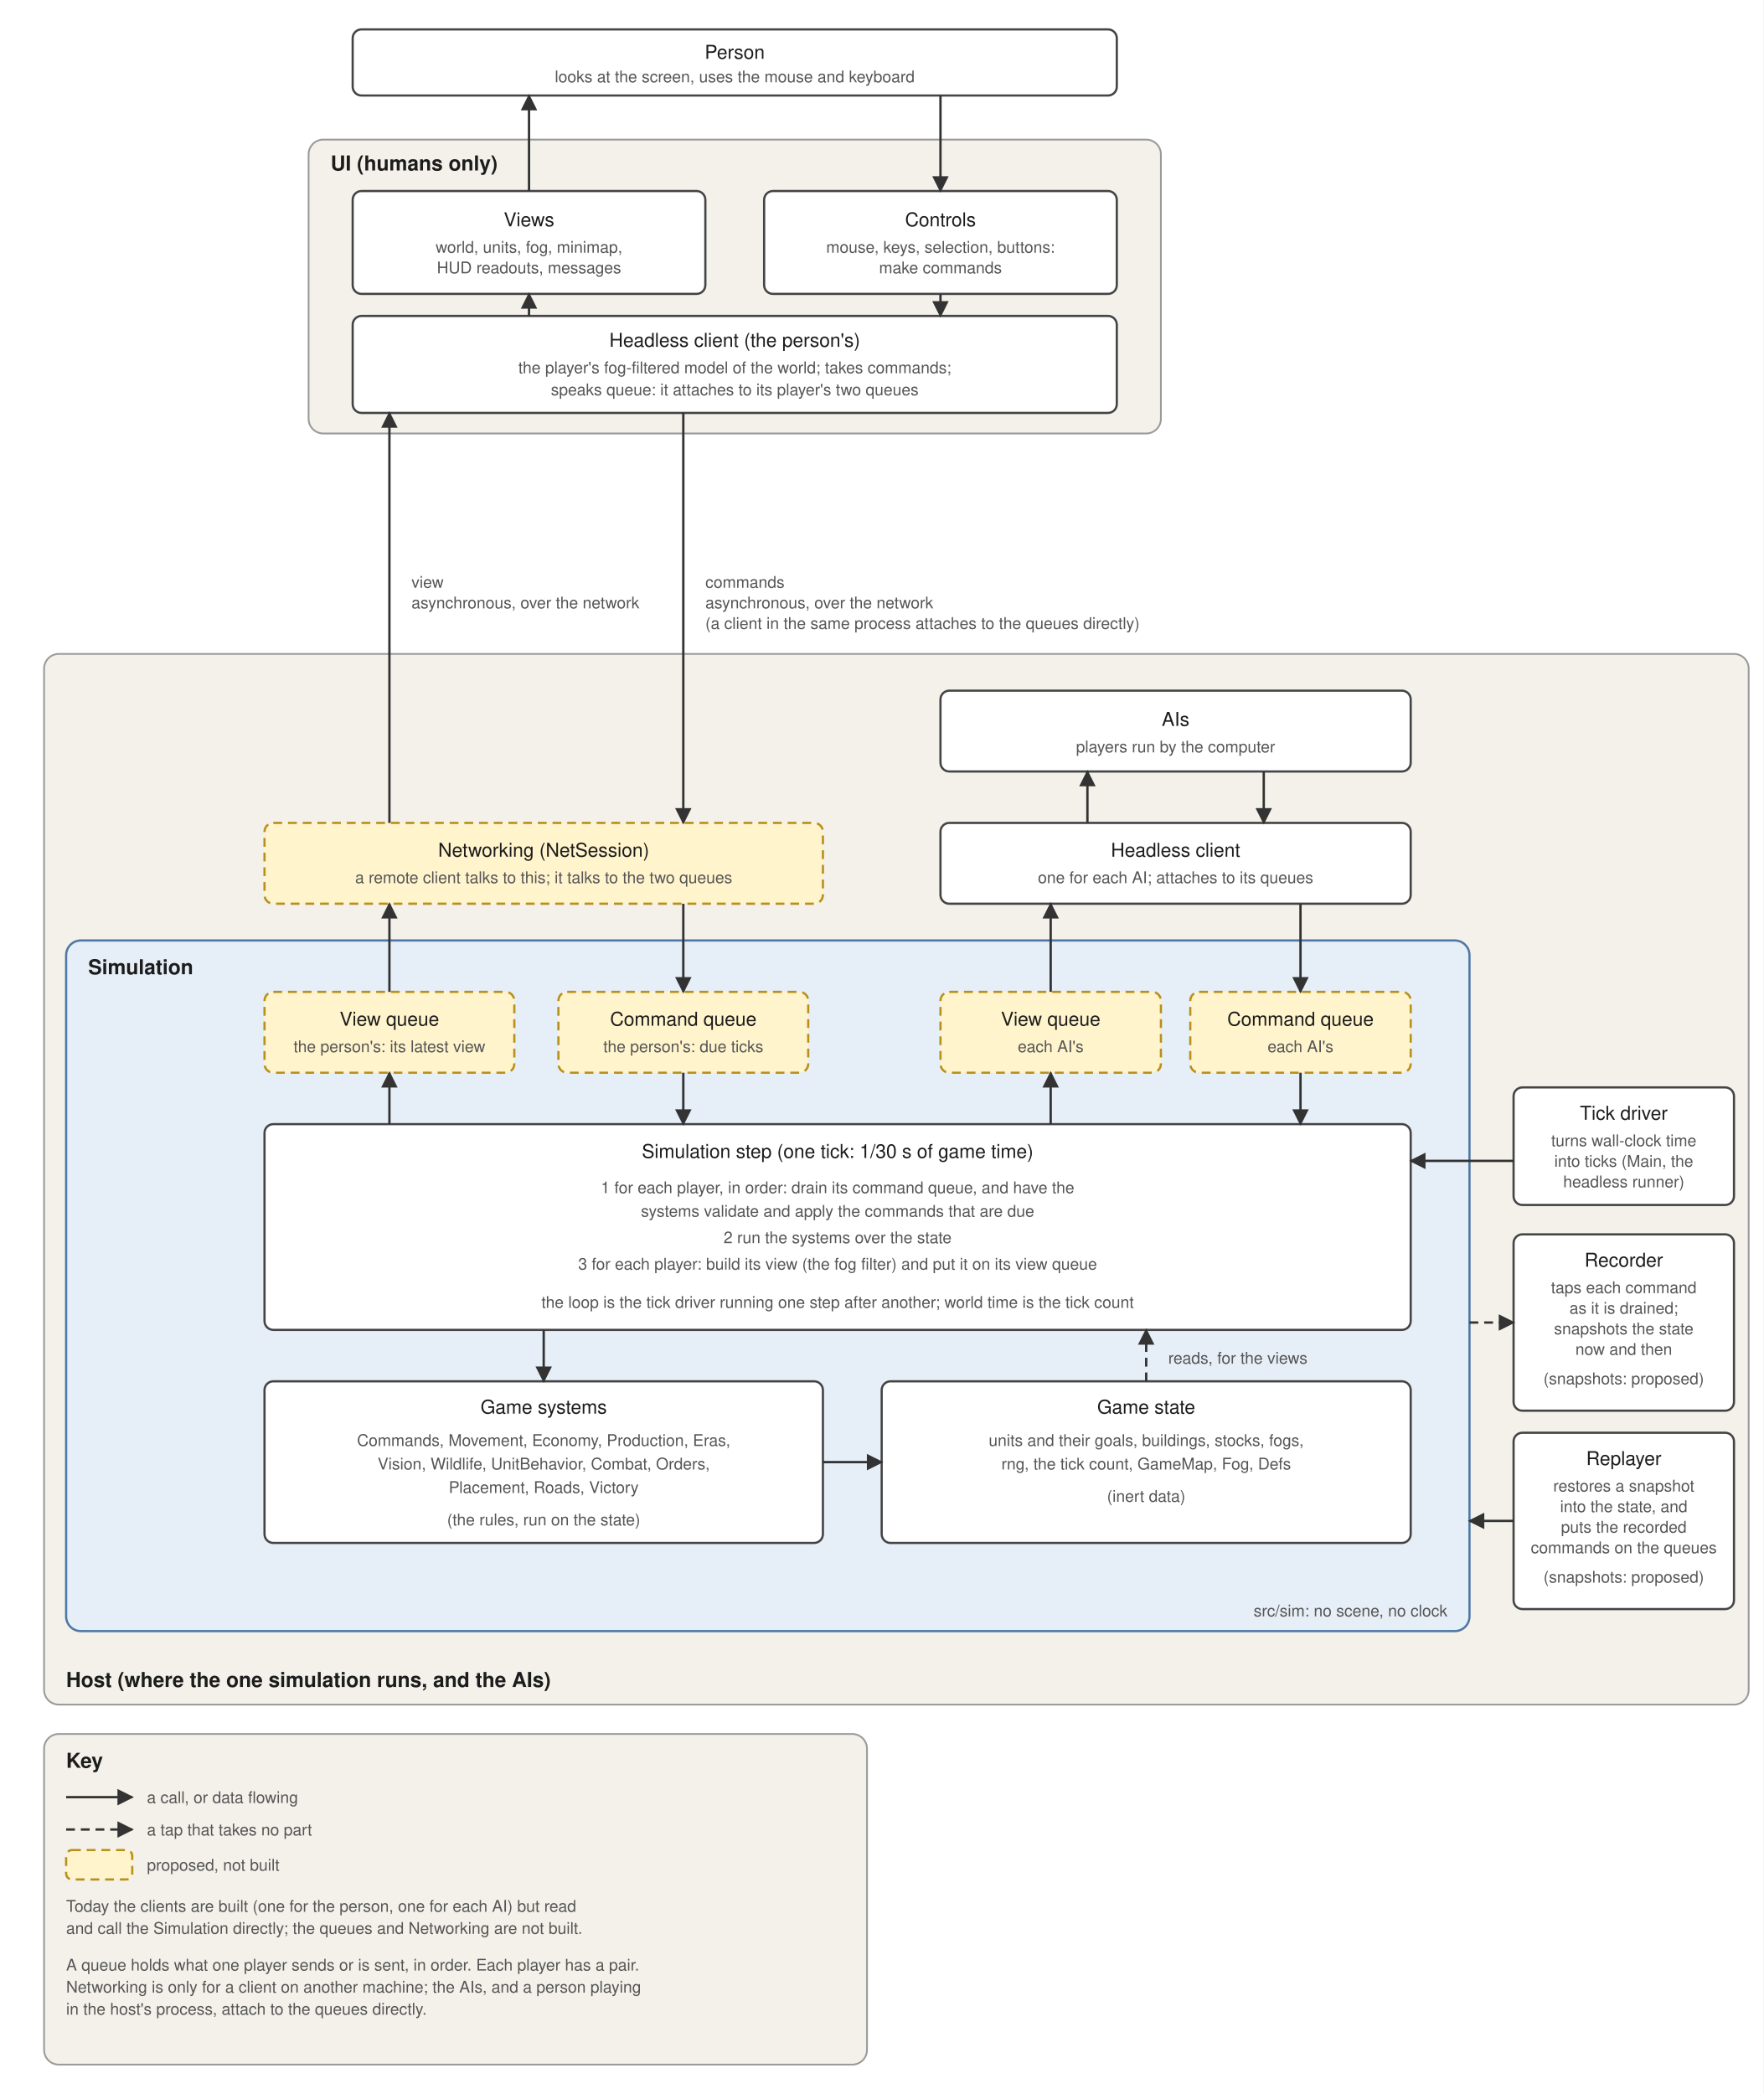
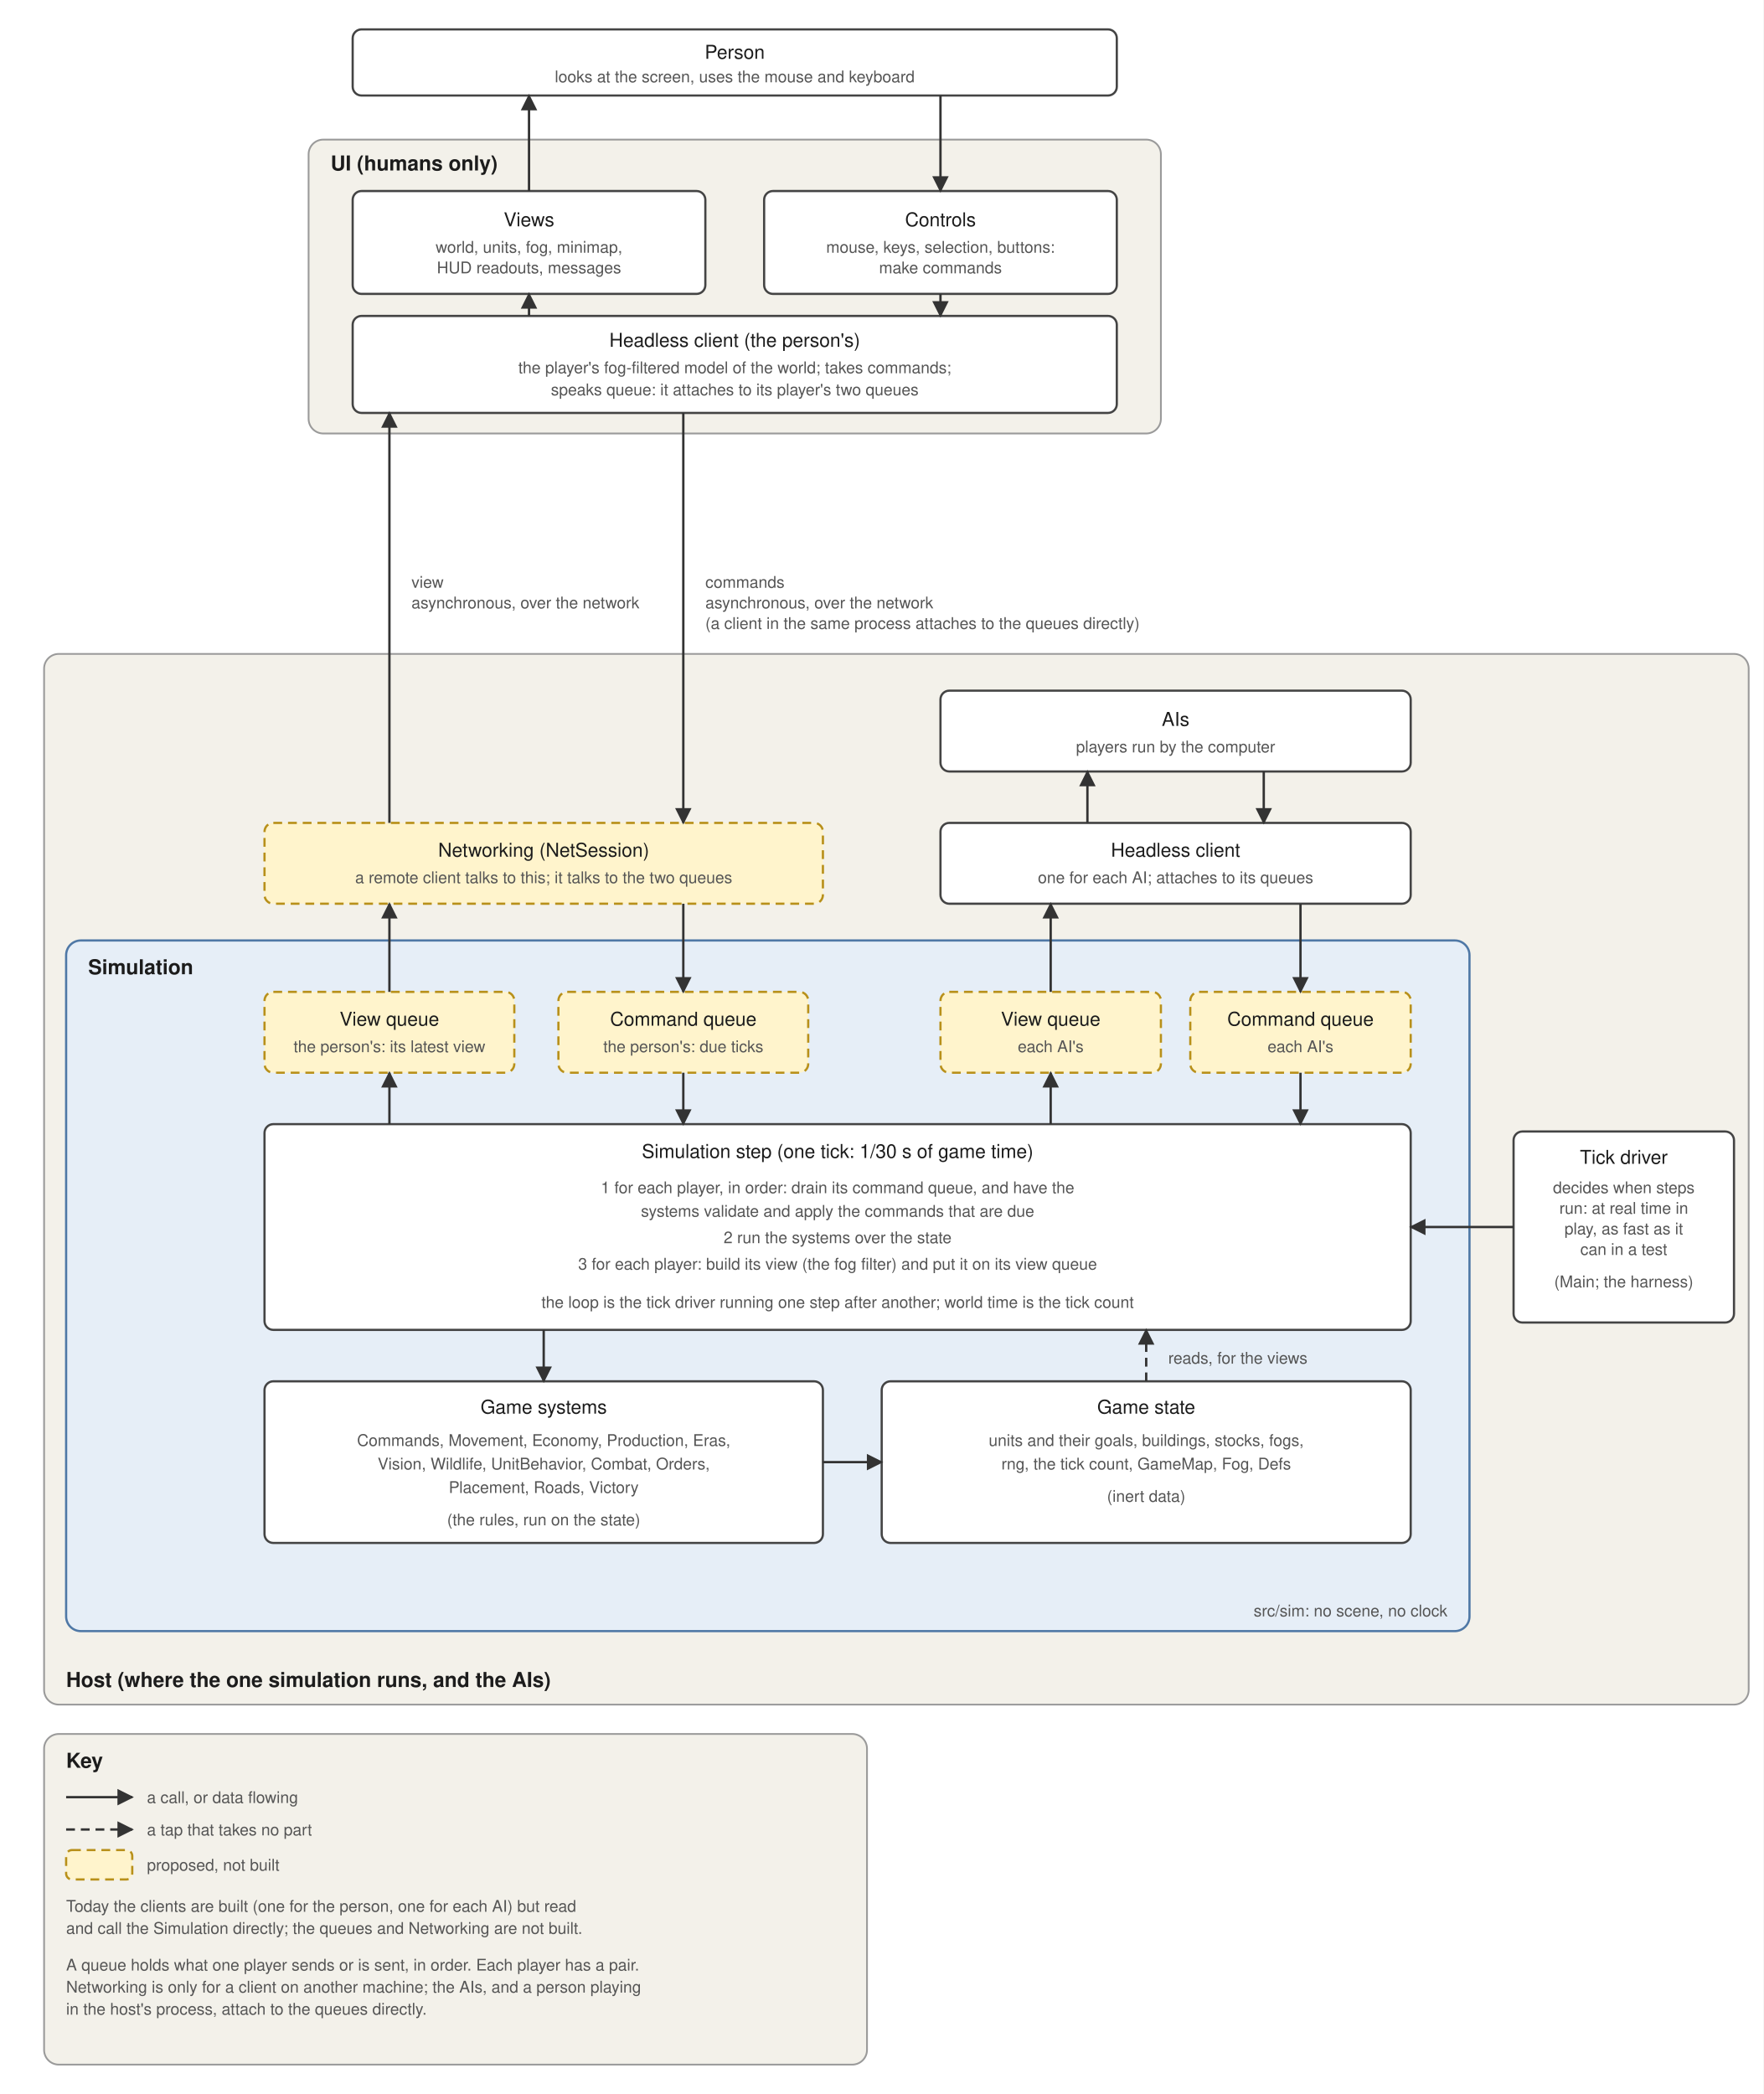
<svg xmlns="http://www.w3.org/2000/svg" viewBox="0 0 1200 1425" font-family="Helvetica, Arial, sans-serif" font-size="13">
  <defs>
    <style>
      .bg{fill:#ffffff}
      .grp{fill:#f3f1ea;stroke:#9a9a9a;stroke-width:1.2}
      .box{fill:#ffffff;stroke:#444;stroke-width:1.5}
      .sim{fill:#e6eef7;stroke:#4f78a6;stroke-width:1.5}
      .prop{fill:#fff4cc;stroke:#b8901a;stroke-width:1.5;stroke-dasharray:6 4}
      .t{fill:#1c1c1c}.s{fill:#555;font-size:11px}.h{font-weight:bold;fill:#1c1c1c;font-size:14px}
      .l{stroke:#333;stroke-width:1.6;fill:none;marker-end:url(#a)}
      .d{stroke:#333;stroke-width:1.6;fill:none;stroke-dasharray:6 4;marker-end:url(#a)}
      .ah{fill:#333}
      @media (prefers-color-scheme: dark) {
        .bg{fill:#1b1b1d}
        .grp{fill:#26262a;stroke:#7d7d85}
        .box{fill:#303036;stroke:#b4b4bc}
        .sim{fill:#1d2b3b;stroke:#7aa2d4}
        .prop{fill:#3b3315;stroke:#d9b94a}
        .t{fill:#f0f0f2}.s{fill:#b8b8c0}.h{fill:#f0f0f2}
        .l,.d{stroke:#d0d0d6}
        .ah{fill:#d0d0d6}
      }
    </style>
    <marker id="a" viewBox="0 0 10 10" refX="9" refY="5" markerWidth="7" markerHeight="7" orient="auto-start-reverse">
      <path class="ah" d="M0,0 L10,5 L0,10 z" />
    </marker>
  </defs>
  <rect class="bg" x="0" y="0" width="1200" height="1425" />
  <rect class="box" x="240" y="20" width="520" height="45" rx="6" />
  <text class="t" x="500" y="40" text-anchor="middle">Person</text>
  <text class="s" x="500" y="56" text-anchor="middle">looks at the screen, uses the mouse and keyboard</text>
  <rect class="grp" x="210" y="95" width="580" height="200" rx="10" />
  <text class="h" x="225" y="116">UI  (humans only)</text>
  <rect class="box" x="240" y="130" width="240" height="70" rx="6" />
  <text class="t" x="360" y="154" text-anchor="middle">Views</text>
  <text class="s" x="360" y="172" text-anchor="middle">world, units, fog, minimap,</text>
  <text class="s" x="360" y="186" text-anchor="middle">HUD readouts, messages</text>
  <rect class="box" x="520" y="130" width="240" height="70" rx="6" />
  <text class="t" x="640" y="154" text-anchor="middle">Controls</text>
  <text class="s" x="640" y="172" text-anchor="middle">mouse, keys, selection, buttons:</text>
  <text class="s" x="640" y="186" text-anchor="middle">make commands</text>
  <rect class="box" x="240" y="215" width="520" height="66" rx="6" />
  <text class="t" x="500" y="236" text-anchor="middle">Headless client  (the person's)</text>
  <text class="s" x="500" y="254" text-anchor="middle">the player's fog-filtered model of the world; takes commands;</text>
  <text class="s" x="500" y="269" text-anchor="middle">speaks queue: it attaches to its player's two queues</text>
  <text class="s" x="280" y="400">view</text>
  <text class="s" x="480" y="400">commands</text>
  <text class="s" x="480" y="414">asynchronous, over the network</text>
  <text class="s" x="280" y="414">asynchronous, over the network</text>
  <text class="s" x="480" y="428">(a client in the same process attaches to the queues directly)</text>
  <rect class="grp" x="30" y="445" width="1160" height="715" rx="10" />
  <text class="h" x="45" y="1148">Host  (where the one simulation runs, and the AIs)</text>
  <rect class="box" x="640" y="470" width="320" height="55" rx="6" />
  <text class="t" x="800" y="494" text-anchor="middle">AIs</text>
  <text class="s" x="800" y="512" text-anchor="middle">players run by the computer</text>
  <rect class="prop" x="180" y="560" width="380" height="55" rx="6" />
  <text class="t" x="370" y="583" text-anchor="middle">Networking  (NetSession)</text>
  <text class="s" x="370" y="601" text-anchor="middle">a remote client talks to this; it talks to the two queues</text>
  <rect class="box" x="640" y="560" width="320" height="55" rx="6" />
  <text class="t" x="800" y="583" text-anchor="middle">Headless client</text>
  <text class="s" x="800" y="601" text-anchor="middle">one for each AI; attaches to its queues</text>
  <rect class="sim" x="45" y="640" width="955" height="470" rx="10" />
  <text class="h" x="60" y="663">Simulation</text>
  <text class="s" x="985" y="1100" text-anchor="end">src/sim: no scene, no clock</text>
  <rect class="prop" x="180" y="675" width="170" height="55" rx="6" />
  <text class="t" x="265" y="698" text-anchor="middle">View queue</text>
  <text class="s" x="265" y="716" text-anchor="middle">the person's: its latest view</text>
  <rect class="prop" x="380" y="675" width="170" height="55" rx="6" />
  <text class="t" x="465" y="698" text-anchor="middle">Command queue</text>
  <text class="s" x="465" y="716" text-anchor="middle">the person's: due ticks</text>
  <rect class="prop" x="640" y="675" width="150" height="55" rx="6" />
  <text class="t" x="715" y="698" text-anchor="middle">View queue</text>
  <text class="s" x="715" y="716" text-anchor="middle">each AI's</text>
  <rect class="prop" x="810" y="675" width="150" height="55" rx="6" />
  <text class="t" x="885" y="698" text-anchor="middle">Command queue</text>
  <text class="s" x="885" y="716" text-anchor="middle">each AI's</text>
  <rect class="box" x="180" y="765" width="780" height="140" rx="6" />
  <text class="t" x="570" y="788" text-anchor="middle">Simulation step   (one tick: 1/30 s of game time)</text>
  <text class="s" x="570" y="812" text-anchor="middle">1  for each player, in order: drain its command queue, and have the</text>
  <text class="s" x="570" y="828" text-anchor="middle">    systems validate and apply the commands that are due</text>
  <text class="s" x="570" y="846" text-anchor="middle">2  run the systems over the state</text>
  <text class="s" x="570" y="864" text-anchor="middle">3  for each player: build its view (the fog filter) and put it on its view queue</text>
  <text class="s" x="570" y="890" text-anchor="middle">the loop is the tick driver running one step after another; world time is the tick count</text>
  <rect class="box" x="180" y="940" width="380" height="110" rx="6" />
  <text class="t" x="370" y="962" text-anchor="middle">Game systems</text>
  <text class="s" x="370" y="984" text-anchor="middle">Commands, Movement, Economy, Production, Eras,</text>
  <text class="s" x="370" y="1000" text-anchor="middle">Vision, Wildlife, UnitBehavior, Combat, Orders,</text>
  <text class="s" x="370" y="1016" text-anchor="middle">Placement, Roads, Victory</text>
  <text class="s" x="370" y="1038" text-anchor="middle">(the rules, run on the state)</text>
  <rect class="box" x="600" y="940" width="360" height="110" rx="6" />
  <text class="t" x="780" y="962" text-anchor="middle">Game state</text>
  <text class="s" x="780" y="984" text-anchor="middle">units and their goals, buildings, stocks, fogs,</text>
  <text class="s" x="780" y="1000" text-anchor="middle">rng, the tick count, GameMap, Fog, Defs</text>
  <text class="s" x="780" y="1022" text-anchor="middle">(inert data)</text>
-   <rect class="box" x="1030" y="740" width="150" height="80" rx="6" />
-   <text class="t" x="1105" y="762" text-anchor="middle">Tick driver</text>
-   <text class="s" x="1105" y="780" text-anchor="middle">turns wall-clock time</text>
-   <text class="s" x="1105" y="794" text-anchor="middle">into ticks (Main, the</text>
-   <text class="s" x="1105" y="808" text-anchor="middle">headless runner)</text>
-   <rect class="box" x="1030" y="840" width="150" height="120" rx="6" />
-   <text class="t" x="1105" y="862" text-anchor="middle">Recorder</text>
-   <text class="s" x="1105" y="880" text-anchor="middle">taps each command</text>
-   <text class="s" x="1105" y="894" text-anchor="middle">as it is drained;</text>
-   <text class="s" x="1105" y="908" text-anchor="middle">snapshots the state</text>
-   <text class="s" x="1105" y="922" text-anchor="middle">now and then</text>
-   <text class="s" x="1105" y="942" text-anchor="middle">(snapshots: proposed)</text>
-   <rect class="box" x="1030" y="975" width="150" height="120" rx="6" />
-   <text class="t" x="1105" y="997" text-anchor="middle">Replayer</text>
-   <text class="s" x="1105" y="1015" text-anchor="middle">restores a snapshot</text>
-   <text class="s" x="1105" y="1029" text-anchor="middle">into the state, and</text>
-   <text class="s" x="1105" y="1043" text-anchor="middle">puts the recorded</text>
-   <text class="s" x="1105" y="1057" text-anchor="middle">commands on the queues</text>
-   <text class="s" x="1105" y="1077" text-anchor="middle">(snapshots: proposed)</text>
+   <rect class="box" x="1030" y="770" width="150" height="130" rx="6" />
+   <text class="t" x="1105" y="792" text-anchor="middle">Tick driver</text>
+   <text class="s" x="1105" y="812" text-anchor="middle">decides when steps</text>
+   <text class="s" x="1105" y="826" text-anchor="middle">run: at real time in</text>
+   <text class="s" x="1105" y="840" text-anchor="middle">play, as fast as it</text>
+   <text class="s" x="1105" y="854" text-anchor="middle">can in a test</text>
+   <text class="s" x="1105" y="876" text-anchor="middle">(Main; the harness)</text>
  <rect class="grp" x="30" y="1180" width="560" height="225" rx="10" />
  <text class="h" x="45" y="1203">Key</text>
  <path class="l" d="M45,1223 L90,1223" />
  <text class="s" x="100" y="1227">a call, or data flowing</text>
  <path class="d" d="M45,1245 L90,1245" />
  <text class="s" x="100" y="1249">a tap that takes no part</text>
  <rect class="prop" x="45" y="1259" width="45" height="20" rx="4" />
  <text class="s" x="100" y="1273">proposed, not built</text>
  <text class="s" x="45" y="1301">Today the clients are built (one for the person, one for each AI) but read</text>
  <text class="s" x="45" y="1316">and call the Simulation directly; the queues and Networking are not built.</text>
  <text class="s" x="45" y="1341">A queue holds what one player sends or is sent, in order. Each player has a pair.</text>
  <text class="s" x="45" y="1356">Networking is only for a client on another machine; the AIs, and a person playing</text>
  <text class="s" x="45" y="1371">in the host's process, attach to the queues directly.</text>
  <path class="l" d="M640,65 L640,130" />
  <path class="l" d="M360,130 L360,65" />
  <path class="l" d="M640,200 L640,215" />
  <path class="l" d="M360,215 L360,200" />
  <path class="l" d="M265,560 L265,281" />
  <path class="l" d="M465,281 L465,560" />
  <path class="l" d="M265,675 L265,615" />
  <path class="l" d="M465,615 L465,675" />
  <path class="l" d="M715,675 L715,615" />
  <path class="l" d="M885,615 L885,675" />
  <path class="l" d="M740,560 L740,525" />
  <path class="l" d="M860,525 L860,560" />
  <path class="l" d="M465,730 L465,765" />
  <path class="l" d="M885,730 L885,765" />
  <path class="l" d="M265,765 L265,730" />
  <path class="l" d="M715,765 L715,730" />
  <path class="l" d="M370,905 L370,940" />
  <path class="l" d="M560,995 L600,995" />
  <path class="d" d="M780,940 L780,905" />
  <text class="s" x="795" y="928">reads, for the views</text>
-   <path class="l" d="M1030,790 L960,790" />
-   <path class="d" d="M1000,900 L1030,900" />
-   <path class="l" d="M1030,1035 L1000,1035" />
+   <path class="l" d="M1030,835 L960,835" />
</svg>
